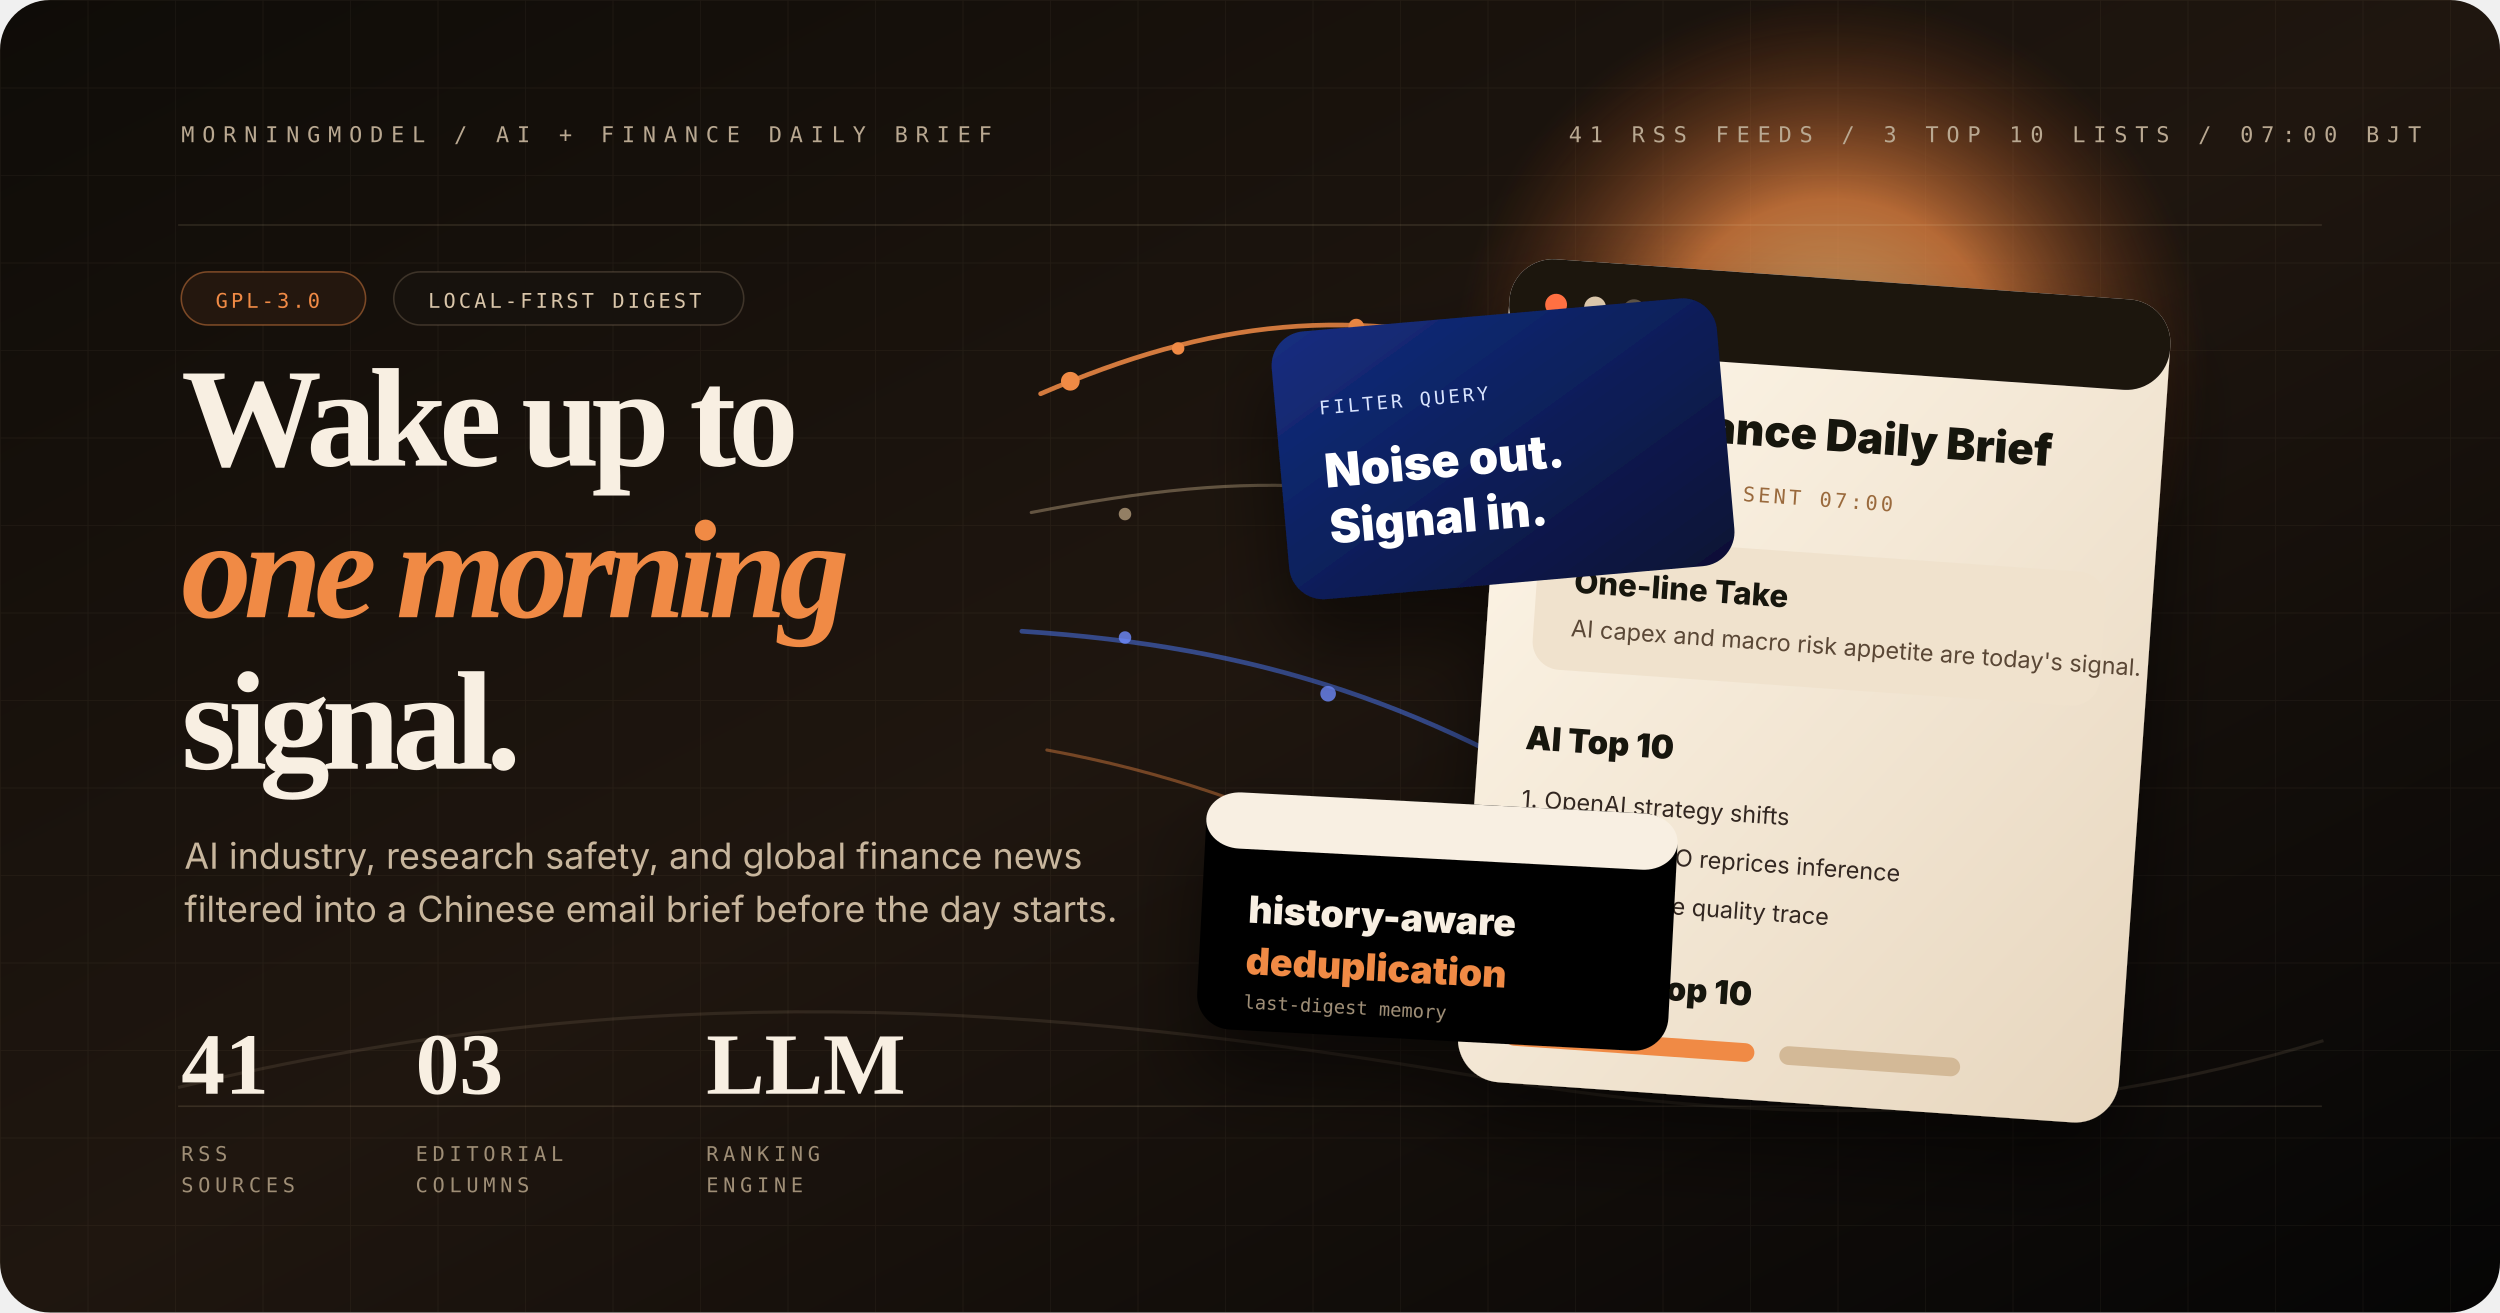
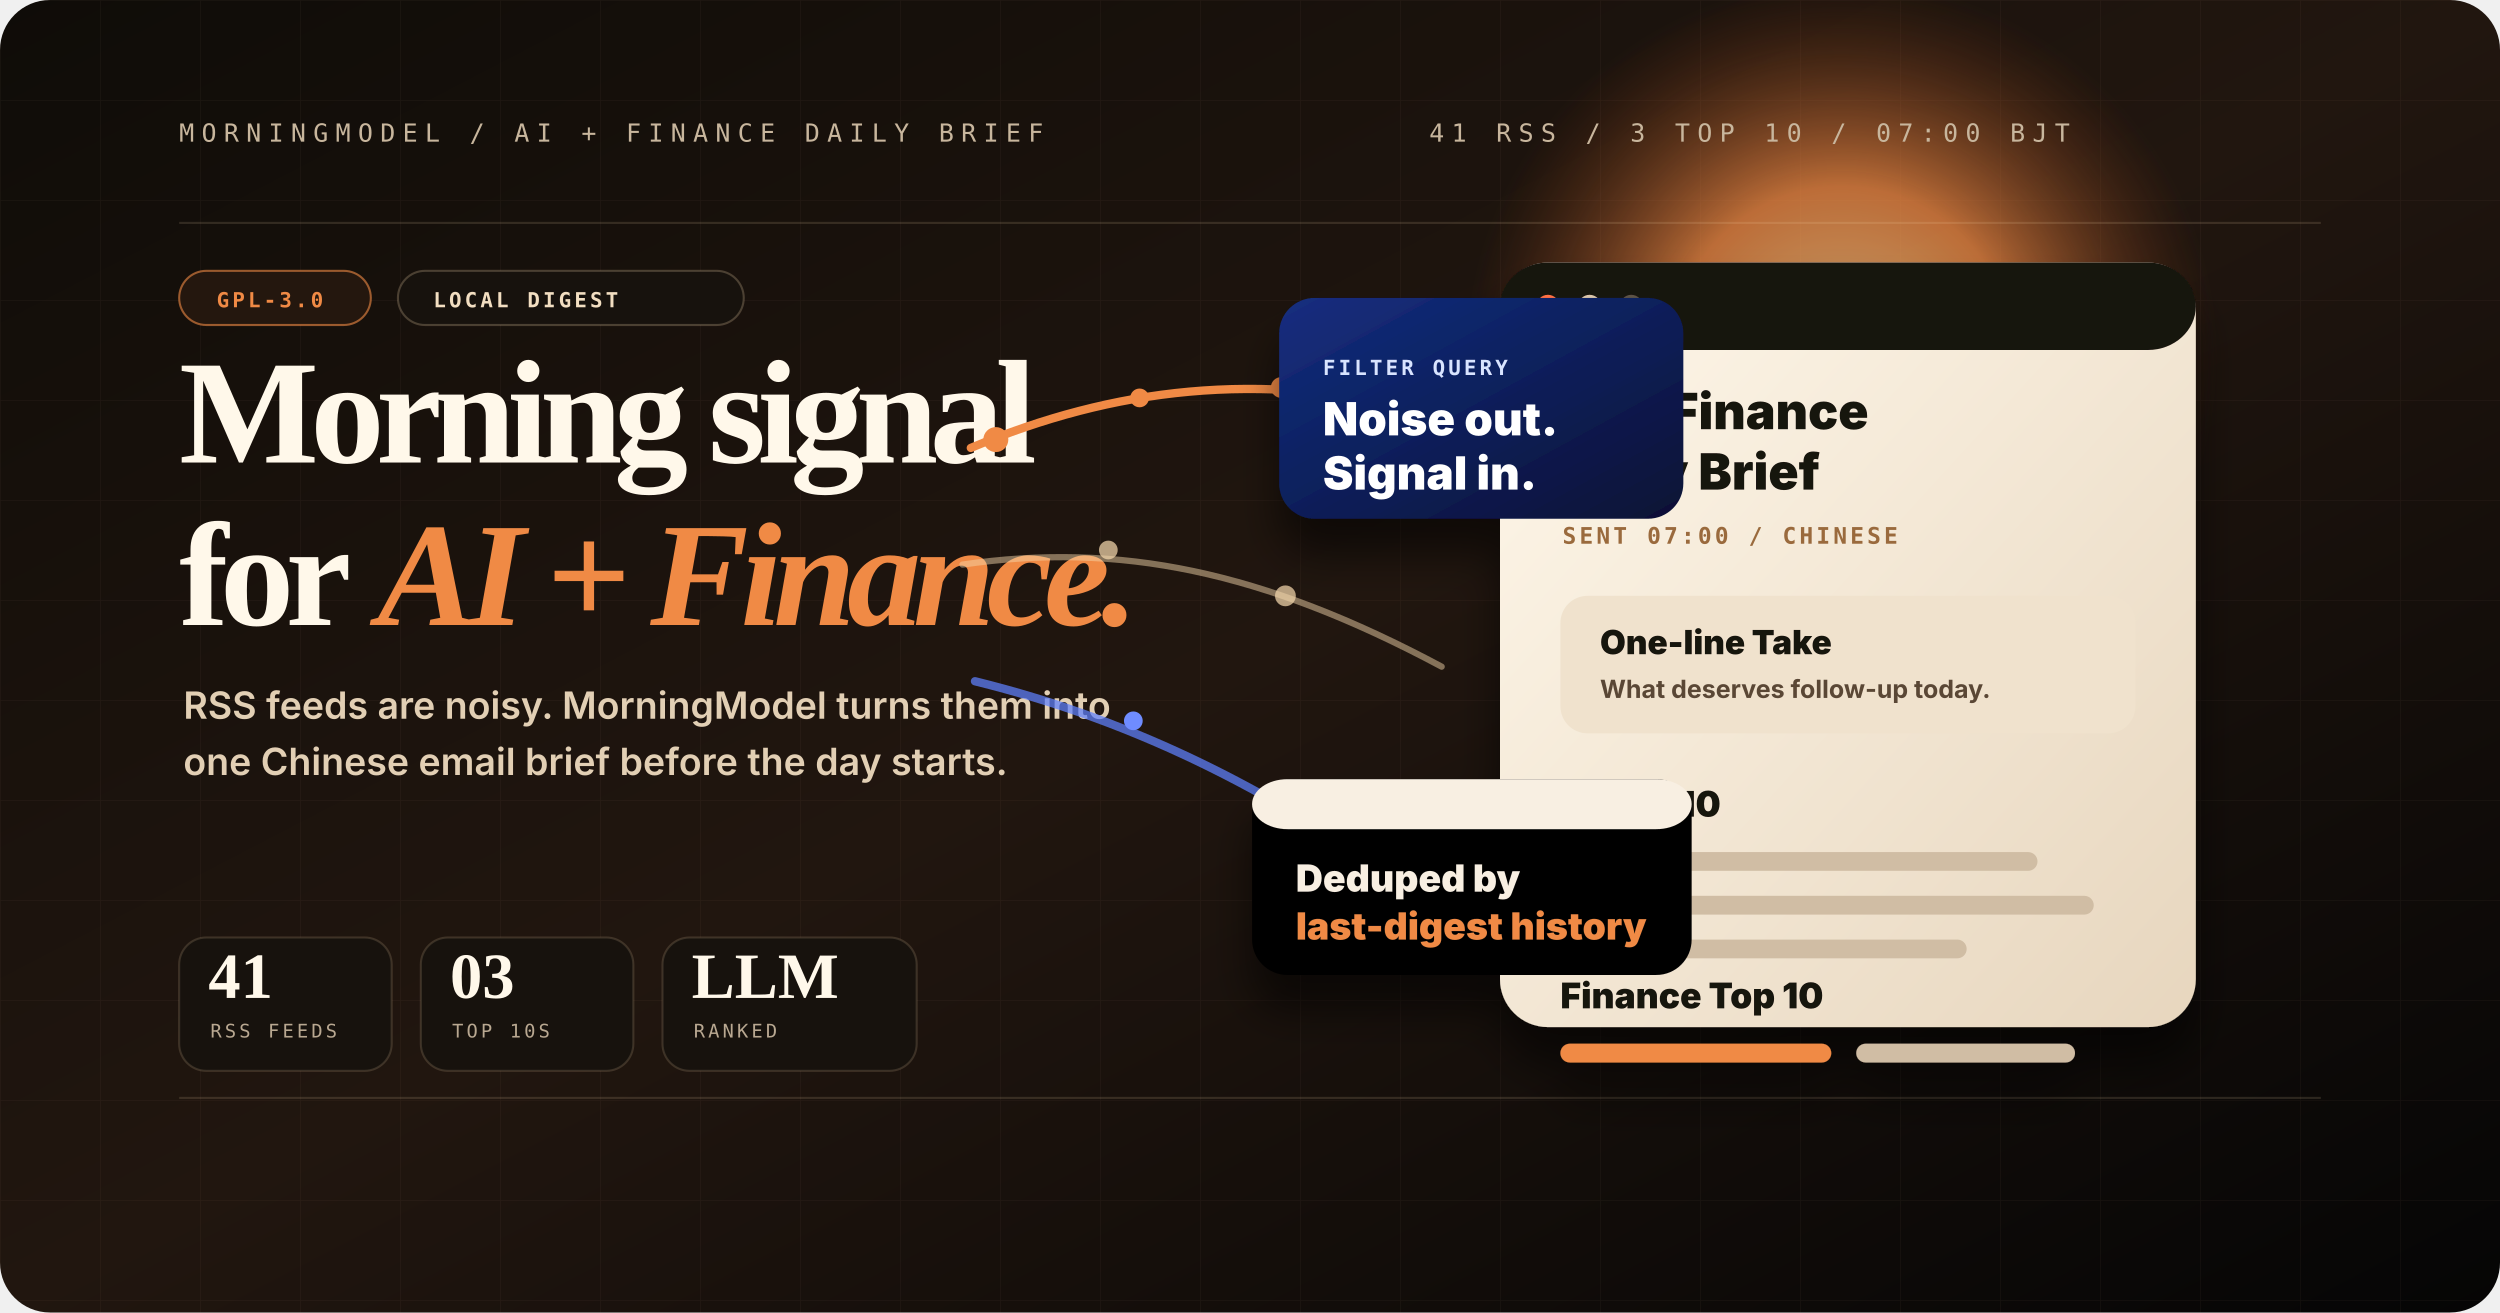
- <svg xmlns="http://www.w3.org/2000/svg" width="1600" height="840" viewBox="0 0 1600 840" role="img" aria-labelledby="title desc">
+ <svg xmlns="http://www.w3.org/2000/svg" width="2400" height="1260" viewBox="0 0 2400 1260" role="img" aria-labelledby="title desc">
  <defs>
    <linearGradient id="bg" x1="0" y1="0" x2="1" y2="1">
      <stop offset="0" stop-color="#0f0c08" />
-       <stop offset="0.5" stop-color="#1f160f" />
+       <stop offset="0.5" stop-color="#21160f" />
      <stop offset="1" stop-color="#050505" />
    </linearGradient>
    <radialGradient id="sun" cx="50%" cy="50%" r="50%">
      <stop offset="0" stop-color="#ffd08a" />
      <stop offset="0.45" stop-color="#f08a45" />
      <stop offset="1" stop-color="#7a3514" stop-opacity="0" />
    </radialGradient>
    <linearGradient id="mail" x1="0" y1="0" x2="1" y2="1">
      <stop offset="0" stop-color="#fff8eb" />
      <stop offset="1" stop-color="#e7d6be" />
    </linearGradient>
    <linearGradient id="panel" x1="0" y1="0" x2="1" y2="1">
      <stop offset="0" stop-color="#142e80" />
      <stop offset="1" stop-color="#071034" />
    </linearGradient>
-     <pattern id="grid" width="56" height="56" patternUnits="userSpaceOnUse">
-       <path d="M56 0H0V56" fill="none" stroke="#f4d7ac" stroke-opacity="0.055" stroke-width="1" />
+     <pattern id="grid" width="96" height="96" patternUnits="userSpaceOnUse">
+       <path d="M96 0H0V96" fill="none" stroke="#f4d7ac" stroke-opacity="0.05" stroke-width="1.4" />
    </pattern>
    <filter id="shadow" x="-30%" y="-30%" width="160%" height="170%">
-       <feDropShadow dx="0" dy="30" stdDeviation="24" flood-color="#000000" flood-opacity="0.5" />
+       <feDropShadow dx="0" dy="34" stdDeviation="20" flood-color="#000000" flood-opacity="0.55" />
    </filter>
  </defs>
-   <rect width="1600" height="840" rx="32" fill="url(#bg)" />
-   <rect width="1600" height="840" rx="32" fill="url(#grid)" />
-   <circle cx="1172" cy="236" r="242" fill="url(#sun)" opacity="0.72" />
-   <path d="M114 696C410 625 658 640 952 690C1142 723 1318 718 1487 666" fill="none" stroke="#f4d7ac" stroke-opacity="0.1" stroke-width="2" />
-   <path d="M114 144H1486M114 708H1486" stroke="#f4d7ac" stroke-opacity="0.13" />
-   <text x="116" y="91" fill="#b9a891" font-family="ui-monospace, SFMono-Regular, Menlo, monospace" font-size="14" letter-spacing="5">MORNINGMODEL / AI + FINANCE DAILY BRIEF</text>
-   <text x="1004" y="91" fill="#b9a891" font-family="ui-monospace, SFMono-Regular, Menlo, monospace" font-size="14" letter-spacing="5">41 RSS FEEDS / 3 TOP 10 LISTS / 07:00 BJT</text>
-   <g transform="translate(116 174)">
-     <rect x="0" y="0" width="118" height="34" rx="17" fill="#24170e" stroke="#f08a45" stroke-opacity="0.45" />
-     <text x="22" y="23" fill="#f08a45" font-family="ui-monospace, SFMono-Regular, Menlo, monospace" font-size="13" letter-spacing="2">GPL-3.0</text>
-     <rect x="136" y="0" width="224" height="34" rx="17" fill="#17120d" stroke="#f4d7ac" stroke-opacity="0.18" />
-     <text x="158" y="23" fill="#dac6aa" font-family="ui-monospace, SFMono-Regular, Menlo, monospace" font-size="13" letter-spacing="2">LOCAL-FIRST DIGEST</text>
-     <text x="0" y="124" fill="#f8efe2" font-family="Georgia, 'Times New Roman', serif" font-size="90" font-weight="700" letter-spacing="-5">Wake up to</text>
-     <text x="0" y="221" fill="#f08a45" font-family="Georgia, 'Times New Roman', serif" font-size="90" font-weight="700" font-style="italic" letter-spacing="-5">one morning</text>
-     <text x="0" y="318" fill="#f8efe2" font-family="Georgia, 'Times New Roman', serif" font-size="90" font-weight="700" letter-spacing="-5">signal.</text>
-     <text x="2" y="382" fill="#c8b69d" font-family="Inter, Arial, sans-serif" font-size="23">AI industry, research safety, and global finance news</text>
-     <text x="2" y="416" fill="#c8b69d" font-family="Inter, Arial, sans-serif" font-size="23">filtered into a Chinese email brief before the day starts.</text>
-     <g transform="translate(0 526)">
+   <rect width="2400" height="1260" rx="48" fill="url(#bg)" />
+   <rect width="2400" height="1260" rx="48" fill="url(#grid)" />
+   <circle cx="1768" cy="342" r="360" fill="url(#sun)" opacity="0.75" />
+   <path d="M172 214H2228M172 1054H2228" stroke="#f4d7ac" stroke-opacity="0.14" stroke-width="2" />
+   <text x="172" y="136" fill="#c8b69d" font-family="ui-monospace, SFMono-Regular, Menlo, monospace" font-size="24" letter-spacing="7">MORNINGMODEL / AI + FINANCE DAILY BRIEF</text>
+   <text x="1372" y="136" fill="#c8b69d" font-family="ui-monospace, SFMono-Regular, Menlo, monospace" font-size="24" letter-spacing="7">41 RSS / 3 TOP 10 / 07:00 BJT</text>
+   <g transform="translate(172 260)">
+     <rect x="0" y="0" width="184" height="52" rx="26" fill="#24170e" stroke="#f08a45" stroke-opacity="0.6" stroke-width="2" />
+     <text x="36" y="35" fill="#f08a45" font-family="ui-monospace, SFMono-Regular, Menlo, monospace" font-size="20" font-weight="700" letter-spacing="3">GPL-3.0</text>
+     <rect x="210" y="0" width="332" height="52" rx="26" fill="#17120d" stroke="#f4d7ac" stroke-opacity="0.24" stroke-width="2" />
+     <text x="244" y="35" fill="#f2dec1" font-family="ui-monospace, SFMono-Regular, Menlo, monospace" font-size="20" font-weight="700" letter-spacing="3">LOCAL DIGEST</text>
+     <text x="0" y="184" fill="#fff8ea" font-family="Georgia, 'Times New Roman', serif" font-size="142" font-weight="700" letter-spacing="-8">Morning signal</text>
+     <text x="0" y="340" fill="#fff8ea" font-family="Georgia, 'Times New Roman', serif" font-size="142" font-weight="700" letter-spacing="-8">for <tspan fill="#f08a45" font-style="italic">AI + Finance.</tspan>
+     </text>
+     <text x="4" y="430" fill="#e2cfb4" font-family="Inter, Arial, sans-serif" font-size="36" font-weight="600">RSS feeds are noisy. MorningModel turns them into</text>
+     <text x="4" y="484" fill="#e2cfb4" font-family="Inter, Arial, sans-serif" font-size="36" font-weight="600">one Chinese email brief before the day starts.</text>
+     <g transform="translate(0 640)">
      <g>
-         <text y="0" fill="#f8efe2" font-family="Georgia, 'Times New Roman', serif" font-size="56" font-weight="700">41</text>
-         <text y="43" fill="#9f8e76" font-family="ui-monospace, SFMono-Regular, Menlo, monospace" font-size="13" letter-spacing="3">RSS</text>
-         <text y="63" fill="#9f8e76" font-family="ui-monospace, SFMono-Regular, Menlo, monospace" font-size="13" letter-spacing="3">SOURCES</text>
+         <rect width="204" height="128" rx="26" fill="#17120d" stroke="#f4d7ac" stroke-opacity="0.16" stroke-width="2" />
+         <text x="28" y="58" fill="#fff8ea" font-family="Georgia, 'Times New Roman', serif" font-size="62" font-weight="700">41</text>
+         <text x="30" y="96" fill="#b9a891" font-family="ui-monospace, SFMono-Regular, Menlo, monospace" font-size="18" letter-spacing="3">RSS FEEDS</text>
      </g>
-       <g transform="translate(150 0)">
-         <text y="0" fill="#f8efe2" font-family="Georgia, 'Times New Roman', serif" font-size="56" font-weight="700">03</text>
-         <text y="43" fill="#9f8e76" font-family="ui-monospace, SFMono-Regular, Menlo, monospace" font-size="13" letter-spacing="3">EDITORIAL</text>
-         <text y="63" fill="#9f8e76" font-family="ui-monospace, SFMono-Regular, Menlo, monospace" font-size="13" letter-spacing="3">COLUMNS</text>
+       <g transform="translate(232 0)">
+         <rect width="204" height="128" rx="26" fill="#17120d" stroke="#f4d7ac" stroke-opacity="0.16" stroke-width="2" />
+         <text x="28" y="58" fill="#fff8ea" font-family="Georgia, 'Times New Roman', serif" font-size="62" font-weight="700">03</text>
+         <text x="30" y="96" fill="#b9a891" font-family="ui-monospace, SFMono-Regular, Menlo, monospace" font-size="18" letter-spacing="3">TOP 10S</text>
      </g>
-       <g transform="translate(336 0)">
-         <text y="0" fill="#f8efe2" font-family="Georgia, 'Times New Roman', serif" font-size="56" font-weight="700">LLM</text>
-         <text y="43" fill="#9f8e76" font-family="ui-monospace, SFMono-Regular, Menlo, monospace" font-size="13" letter-spacing="3">RANKING</text>
-         <text y="63" fill="#9f8e76" font-family="ui-monospace, SFMono-Regular, Menlo, monospace" font-size="13" letter-spacing="3">ENGINE</text>
+       <g transform="translate(464 0)">
+         <rect width="244" height="128" rx="26" fill="#17120d" stroke="#f4d7ac" stroke-opacity="0.16" stroke-width="2" />
+         <text x="28" y="58" fill="#fff8ea" font-family="Georgia, 'Times New Roman', serif" font-size="62" font-weight="700">LLM</text>
+         <text x="30" y="96" fill="#b9a891" font-family="ui-monospace, SFMono-Regular, Menlo, monospace" font-size="18" letter-spacing="3">RANKED</text>
      </g>
    </g>
  </g>
-   <g fill="none" stroke-linecap="round" opacity="0.86">
-     <path d="M666 252C775 205 864 194 984 227" stroke="#f08a45" stroke-width="3" />
-     <path d="M660 328C805 300 897 302 1024 362" stroke="#f4d7ac" stroke-opacity="0.38" stroke-width="2" />
-     <path d="M654 404C806 414 917 450 1052 538" stroke="#4d7cff" stroke-opacity="0.58" stroke-width="3" />
-     <path d="M670 480C822 508 924 570 1038 650" stroke="#f08a45" stroke-opacity="0.48" stroke-width="2" />
+   <g fill="none" stroke-linecap="round">
+     <path d="M932 430C1070 372 1208 356 1368 394" stroke="#f08a45" stroke-width="8" />
+     <path d="M924 542C1074 520 1212 548 1384 640" stroke="#f4d7ac" stroke-opacity="0.48" stroke-width="6" />
+     <path d="M936 654C1090 692 1234 762 1386 878" stroke="#5f81ff" stroke-opacity="0.72" stroke-width="8" />
  </g>
-   <g fill="#f08a45">
-     <circle cx="685" cy="244" r="6" />
-     <circle cx="754" cy="223" r="4" />
-     <circle cx="868" cy="209" r="5" />
-   </g>
-   <g fill="#f4d7ac" opacity="0.55">
-     <circle cx="720" cy="329" r="4" />
-     <circle cx="846" cy="314" r="5" />
-     <circle cx="966" cy="333" r="4" />
-   </g>
-   <g fill="#6f8cff" opacity="0.8">
-     <circle cx="720" cy="408" r="4" />
-     <circle cx="850" cy="444" r="5" />
-     <circle cx="982" cy="507" r="4" />
+   <g>
+     <circle cx="956" cy="422" r="12" fill="#f08a45" />
+     <circle cx="1094" cy="382" r="9" fill="#f08a45" />
+     <circle cx="1230" cy="372" r="10" fill="#f08a45" />
+     <circle cx="1064" cy="528" r="9" fill="#f4d7ac" opacity="0.72" />
+     <circle cx="1234" cy="572" r="10" fill="#f4d7ac" opacity="0.72" />
+     <circle cx="1088" cy="692" r="9" fill="#6f8cff" />
+     <circle cx="1258" cy="776" r="11" fill="#6f8cff" />
  </g>
  <g filter="url(#shadow)">
-     <g transform="translate(968 164) rotate(4)">
-       <rect width="424" height="528" rx="28" fill="url(#mail)" />
-       <rect x="0" y="0" width="424" height="58" rx="28" fill="#1a140f" />
-       <circle cx="30" cy="29" r="7" fill="#ff7043" />
-       <circle cx="55" cy="29" r="7" fill="#dac6aa" />
-       <circle cx="80" cy="29" r="7" fill="#5c5245" />
-       <text x="30" y="110" fill="#17120d" font-family="Inter, Arial, sans-serif" font-size="28" font-weight="900">AI + Finance Daily Brief</text>
-       <text x="30" y="146" fill="#9a6a3d" font-family="ui-monospace, SFMono-Regular, Menlo, monospace" font-size="13" letter-spacing="2">2026-05-17 / SENT 07:00</text>
-       <rect x="30" y="176" width="364" height="86" rx="18" fill="#f0e2cd" />
-       <text x="54" y="212" fill="#17120d" font-family="Inter, Arial, sans-serif" font-size="20" font-weight="800">One-line Take</text>
-       <text x="54" y="240" fill="#5a4736" font-family="Inter, Arial, sans-serif" font-size="15">AI capex and macro risk appetite are today's signal.</text>
-       <text x="30" y="314" fill="#17120d" font-family="Inter, Arial, sans-serif" font-size="21" font-weight="900">AI Top 10</text>
-       <text x="30" y="351" fill="#332820" font-family="Inter, Arial, sans-serif" font-size="15">1. OpenAI strategy shifts</text>
-       <text x="30" y="382" fill="#332820" font-family="Inter, Arial, sans-serif" font-size="15">2. Cerebras IPO reprices inference</text>
-       <text x="30" y="413" fill="#332820" font-family="Inter, Arial, sans-serif" font-size="15">3. Claude Code quality trace</text>
-       <text x="30" y="468" fill="#17120d" font-family="Inter, Arial, sans-serif" font-size="21" font-weight="900">Finance Top 10</text>
-       <rect x="30" y="492" width="160" height="12" rx="6" fill="#f08a45" />
-       <rect x="206" y="492" width="116" height="12" rx="6" fill="#d3b997" />
+     <g transform="translate(1440 252)">
+       <rect width="668" height="734" rx="46" fill="url(#mail)" />
+       <rect width="668" height="84" rx="46" fill="#19130e" />
+       <circle cx="46" cy="42" r="11" fill="#ff7043" />
+       <circle cx="86" cy="42" r="11" fill="#dac6aa" />
+       <circle cx="126" cy="42" r="11" fill="#5c5245" />
+       <text x="58" y="160" fill="#17120d" font-family="Inter, Arial, sans-serif" font-size="48" font-weight="900">AI + Finance</text>
+       <text x="58" y="218" fill="#17120d" font-family="Inter, Arial, sans-serif" font-size="48" font-weight="900">Daily Brief</text>
+       <text x="60" y="270" fill="#9a6a3d" font-family="ui-monospace, SFMono-Regular, Menlo, monospace" font-size="22" font-weight="700" letter-spacing="3">SENT 07:00 / CHINESE</text>
+       <rect x="58" y="320" width="552" height="132" rx="26" fill="#f0e2cd" />
+       <text x="96" y="376" fill="#17120d" font-family="Inter, Arial, sans-serif" font-size="32" font-weight="900">One-line Take</text>
+       <text x="96" y="418" fill="#5a4736" font-family="Inter, Arial, sans-serif" font-size="24" font-weight="700">What deserves follow-up today.</text>
+       <text x="58" y="532" fill="#17120d" font-family="Inter, Arial, sans-serif" font-size="34" font-weight="900">AI Top 10</text>
+       <rect x="58" y="566" width="458" height="18" rx="9" fill="#d0bda4" />
+       <rect x="58" y="608" width="512" height="18" rx="9" fill="#d0bda4" />
+       <rect x="58" y="650" width="390" height="18" rx="9" fill="#d0bda4" />
+       <text x="58" y="716" fill="#17120d" font-family="Inter, Arial, sans-serif" font-size="34" font-weight="900">Finance Top 10</text>
+       <rect x="58" y="750" width="260" height="18" rx="9" fill="#f08a45" />
+       <rect x="342" y="750" width="210" height="18" rx="9" fill="#d0bda4" />
    </g>
-     <g transform="translate(812 214) rotate(-5)">
-       <rect width="286" height="172" rx="22" fill="url(#panel)" />
-       <text x="28" y="54" fill="#d8e4ff" font-family="ui-monospace, SFMono-Regular, Menlo, monospace" font-size="12" letter-spacing="2">FILTER QUERY</text>
-       <text x="28" y="101" fill="#ffffff" font-family="Inter, Arial, sans-serif" font-size="30" font-weight="900">Noise out.</text>
-       <text x="28" y="137" fill="#ffffff" font-family="Inter, Arial, sans-serif" font-size="30" font-weight="900">Signal in.</text>
+     <g transform="translate(1228 286)">
+       <rect width="388" height="212" rx="34" fill="url(#panel)" />
+       <text x="42" y="74" fill="#d8e4ff" font-family="ui-monospace, SFMono-Regular, Menlo, monospace" font-size="20" font-weight="700" letter-spacing="3">FILTER QUERY</text>
+       <text x="42" y="132" fill="#ffffff" font-family="Inter, Arial, sans-serif" font-size="44" font-weight="900">Noise out.</text>
+       <text x="42" y="184" fill="#ffffff" font-family="Inter, Arial, sans-serif" font-size="44" font-weight="900">Signal in.</text>
    </g>
-     <g transform="translate(773 506) rotate(3)">
-       <rect width="302" height="152" rx="22" fill="#050505" />
-       <rect width="302" height="36" rx="22" fill="#f8efe2" />
-       <text x="30" y="83" fill="#f8efe2" font-family="Inter, Arial, sans-serif" font-size="24" font-weight="900">history-aware</text>
-       <text x="30" y="116" fill="#f08a45" font-family="Inter, Arial, sans-serif" font-size="24" font-weight="900">deduplication</text>
-       <text x="30" y="138" fill="#9f8e76" font-family="ui-monospace, SFMono-Regular, Menlo, monospace" font-size="12">last-digest memory</text>
+     <g transform="translate(1202 748)">
+       <rect width="422" height="188" rx="34" fill="#050505" />
+       <rect width="422" height="48" rx="34" fill="#f8efe2" />
+       <text x="42" y="108" fill="#f8efe2" font-family="Inter, Arial, sans-serif" font-size="36" font-weight="900">Deduped by</text>
+       <text x="42" y="154" fill="#f08a45" font-family="Inter, Arial, sans-serif" font-size="36" font-weight="900">last-digest history</text>
    </g>
  </g>
</svg>
